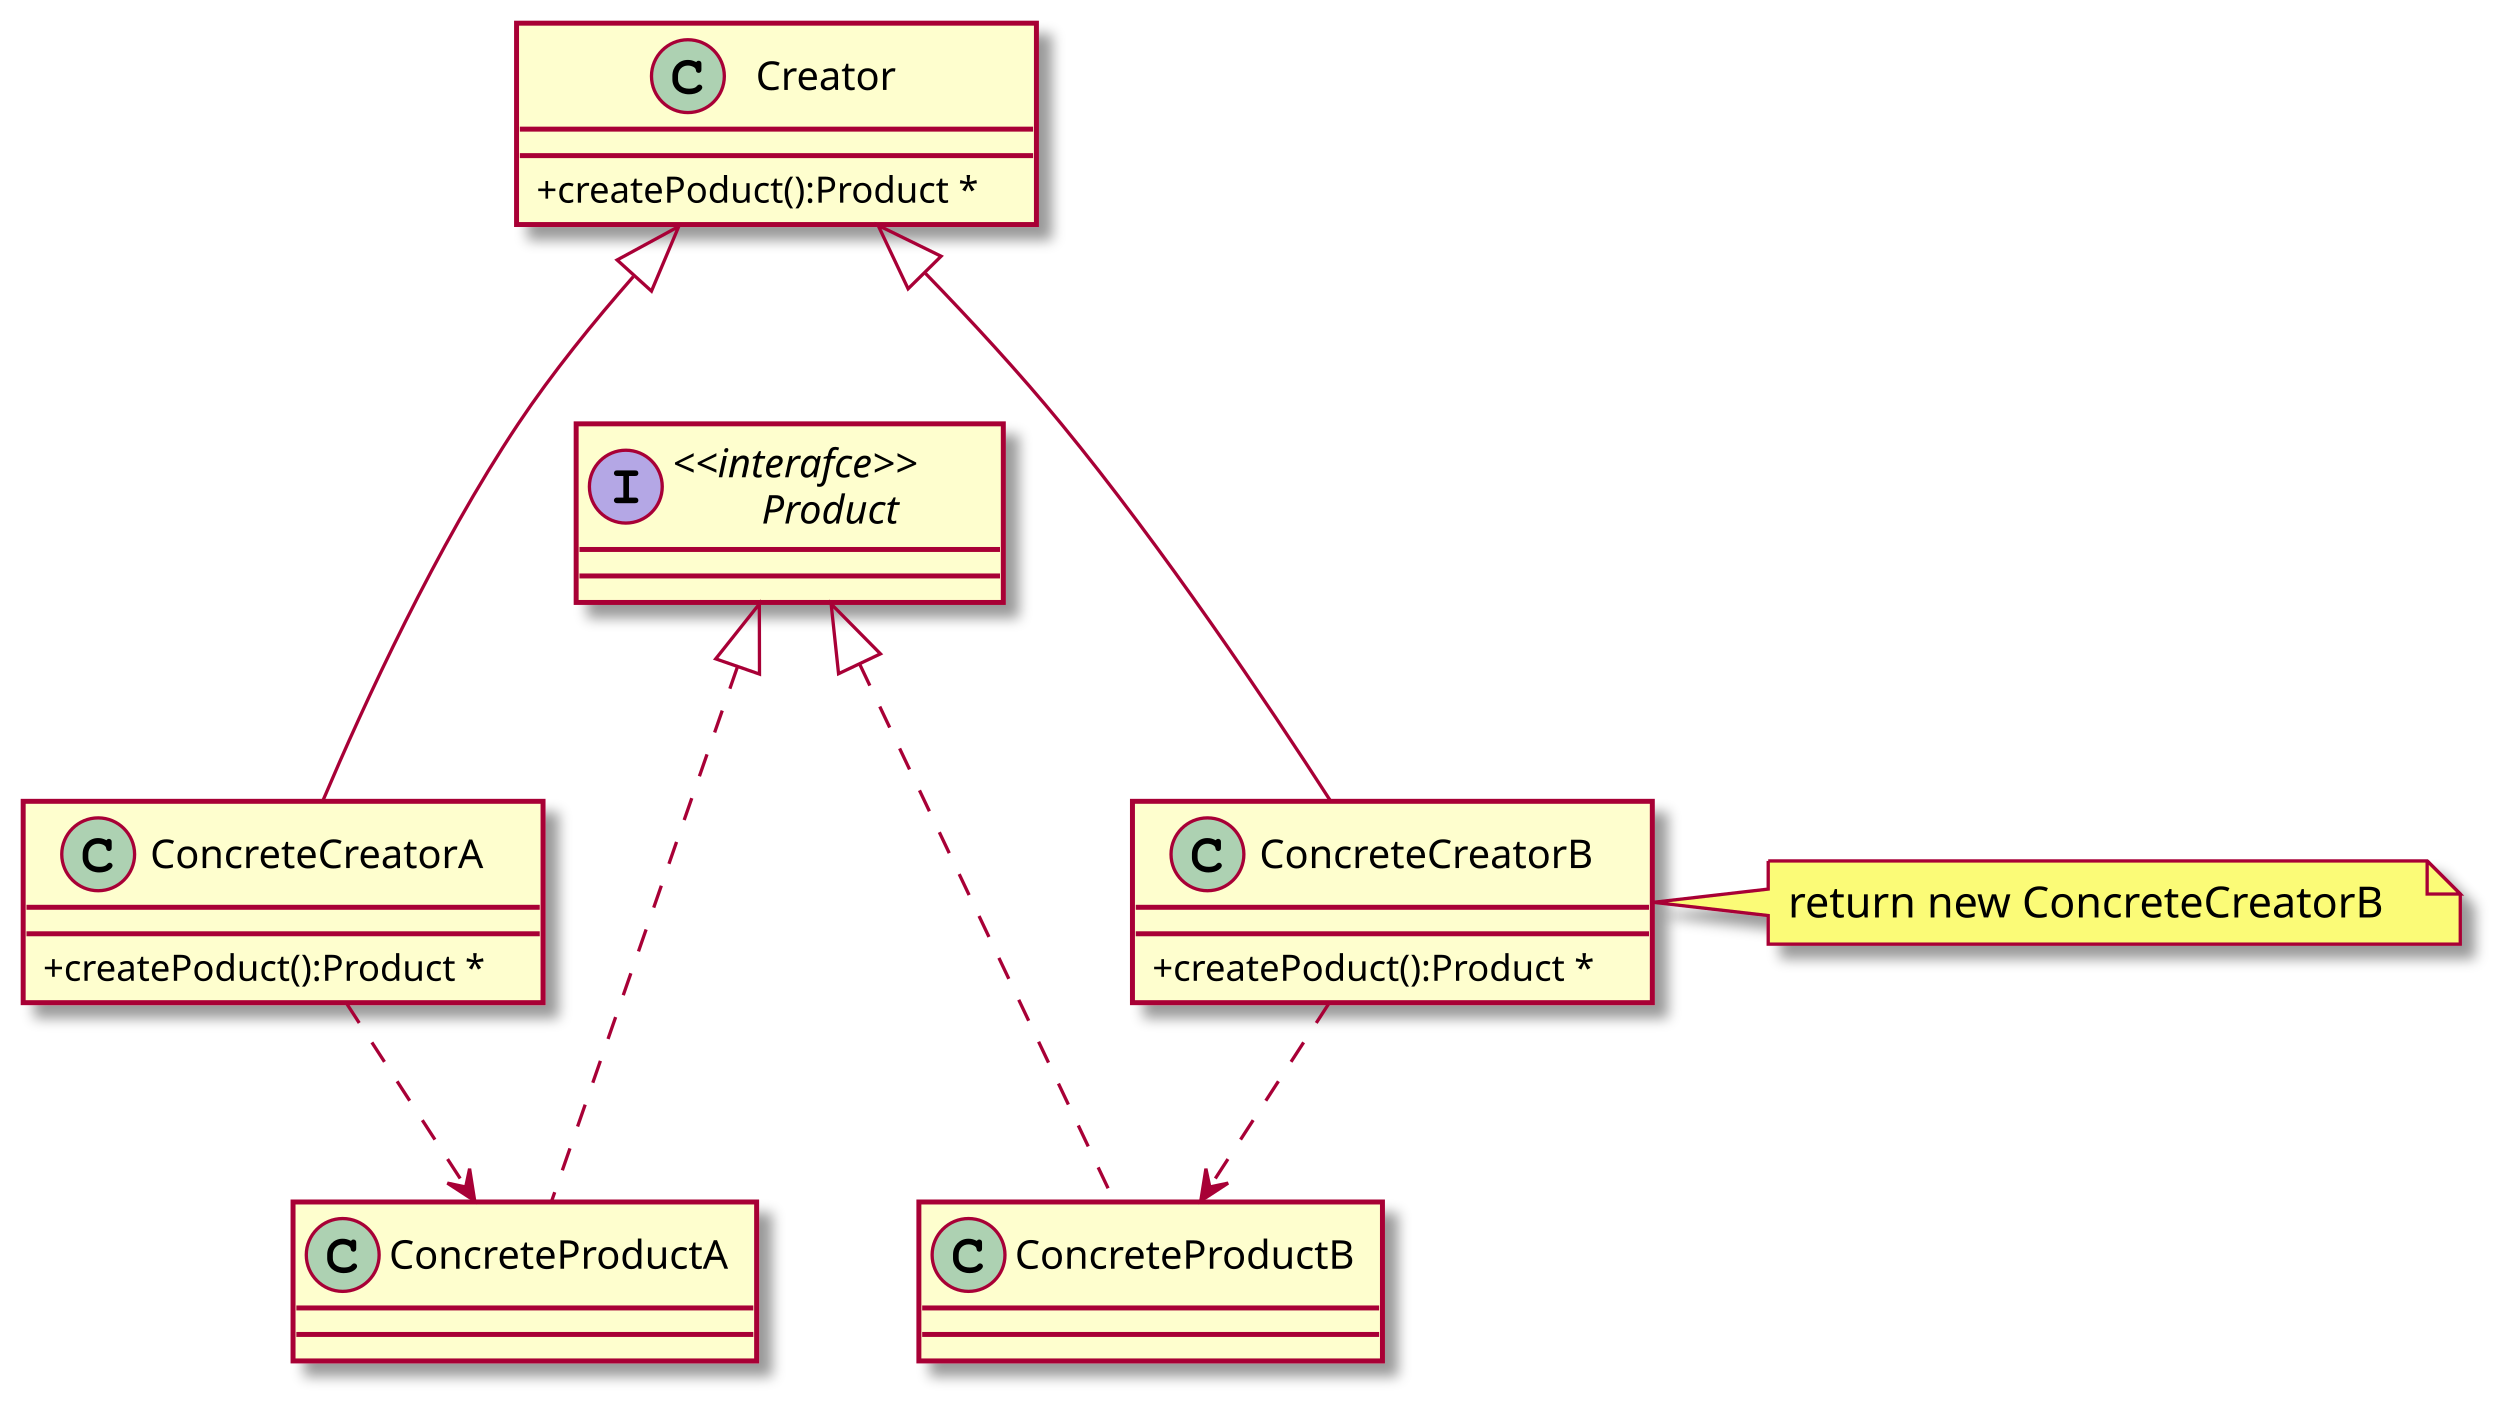
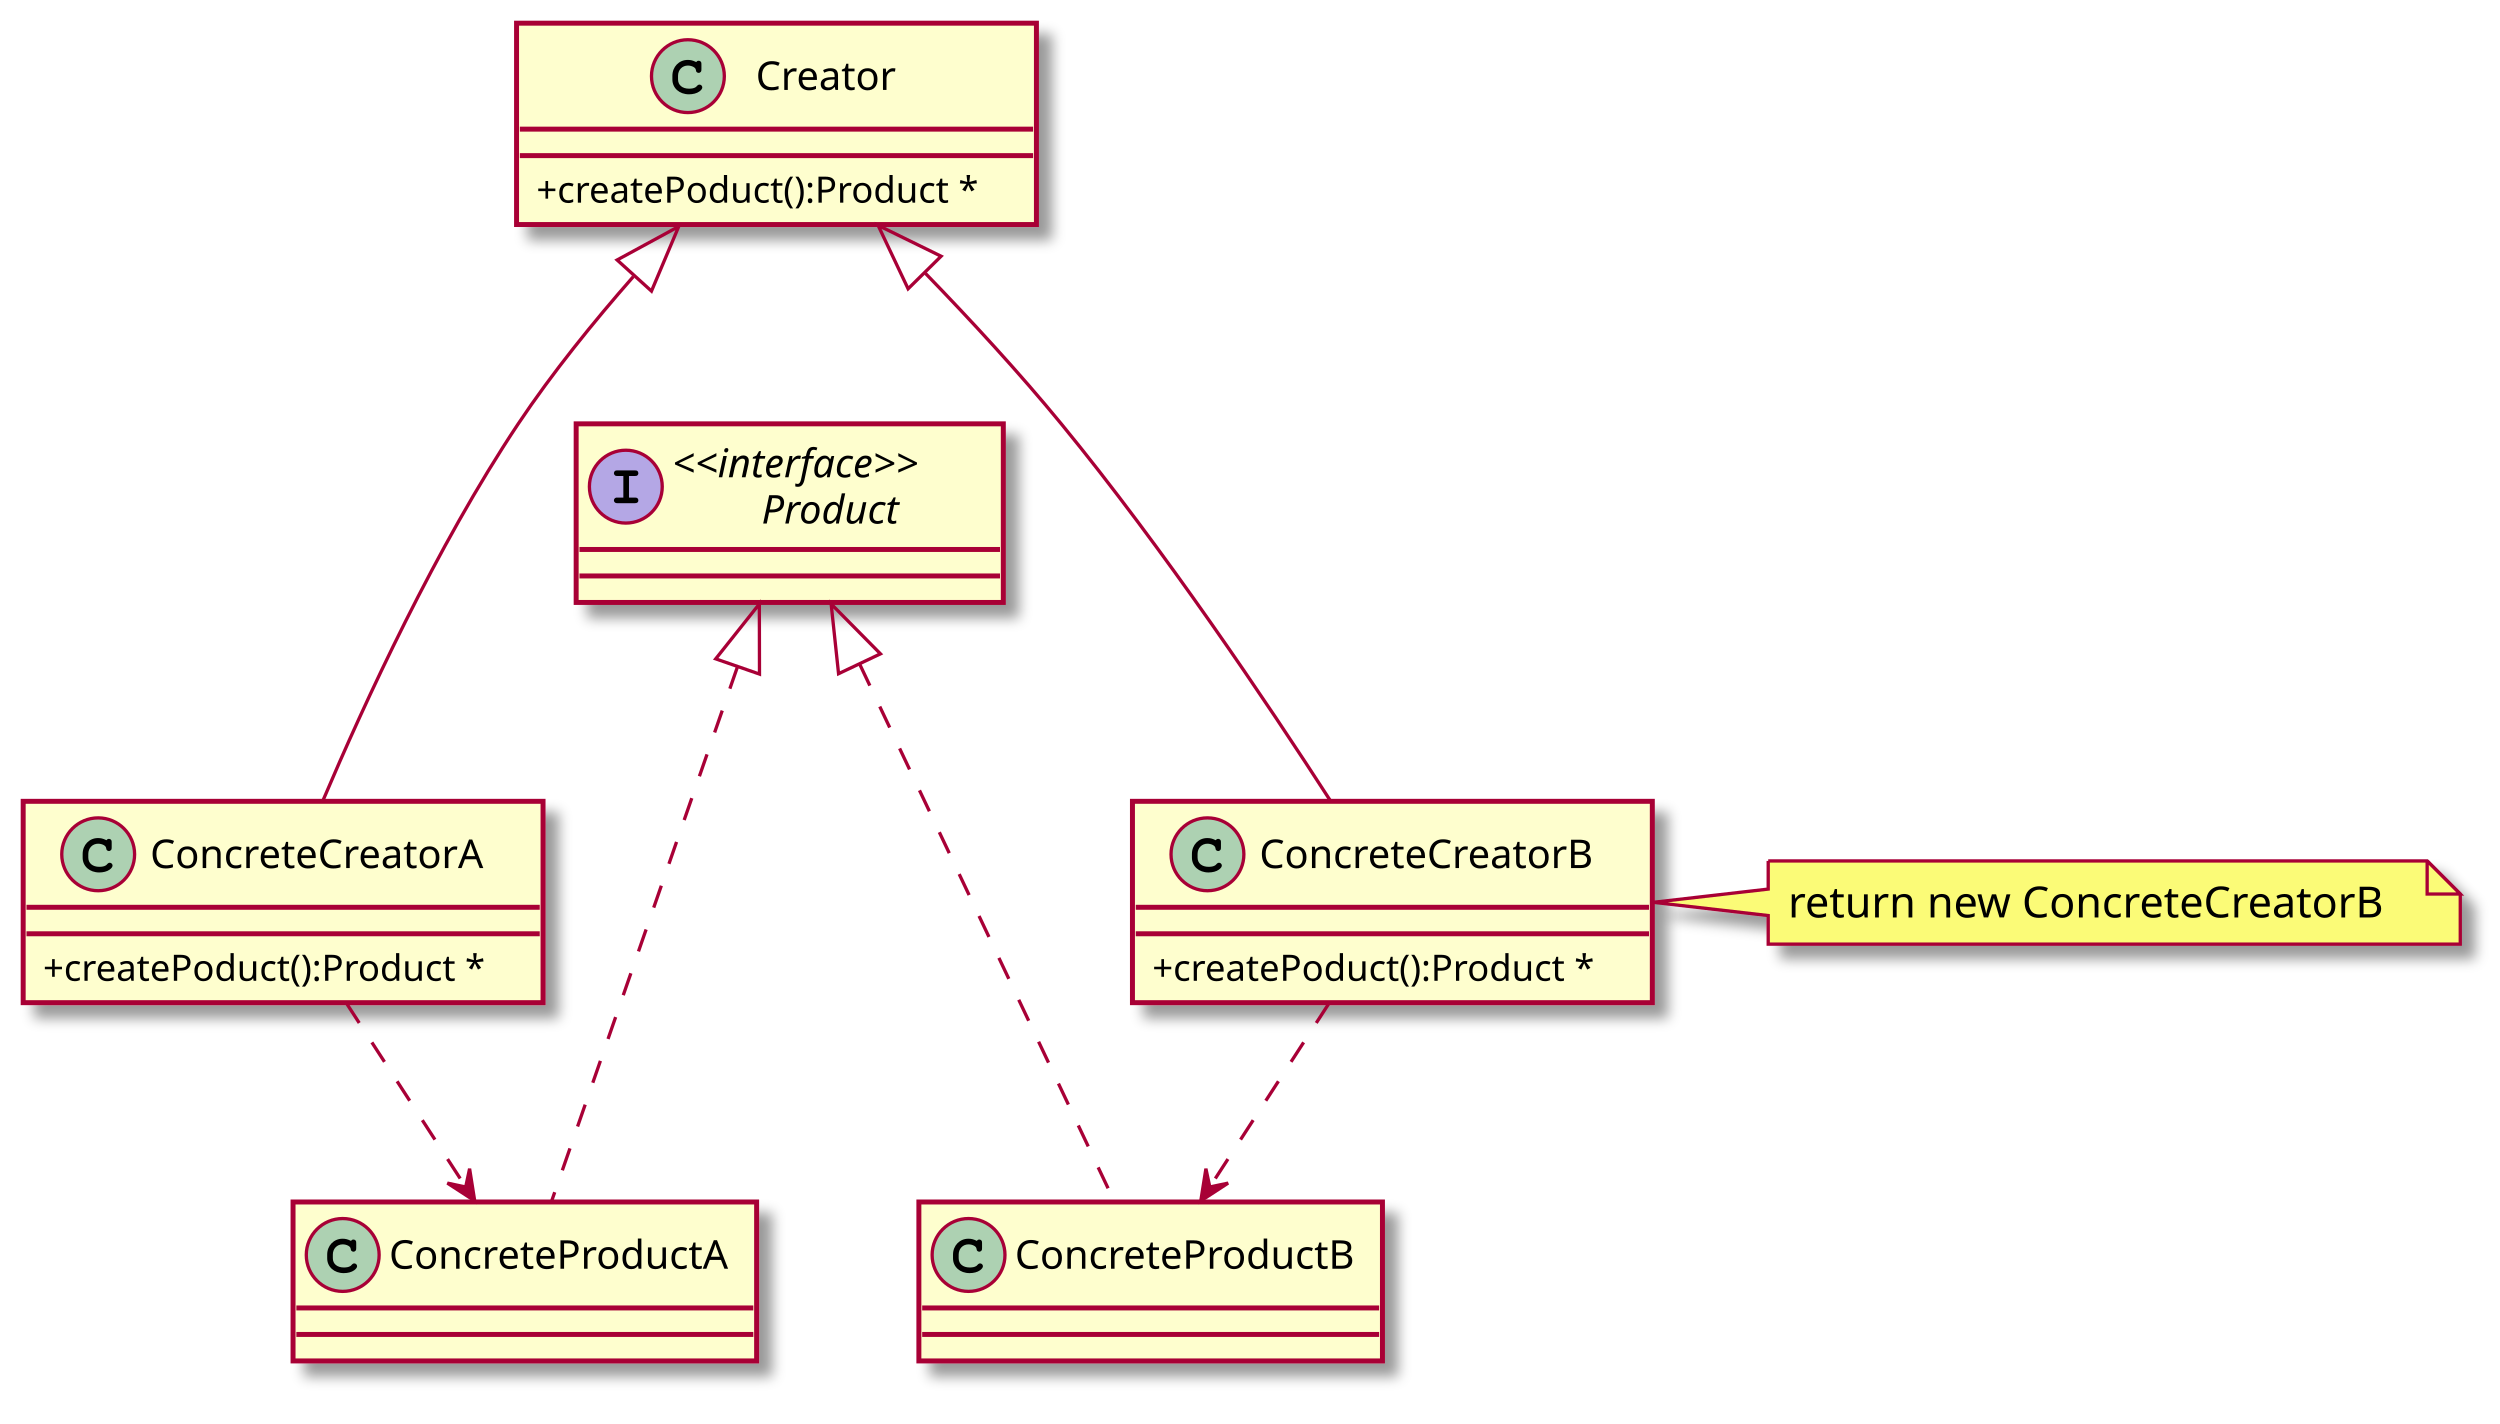
<svg xmlns="http://www.w3.org/2000/svg" contentScriptType="application/ecmascript" contentStyleType="text/css" height="430px" preserveAspectRatio="none" style="width:755px;height:430px;" version="1.1" viewBox="0 0 755 430" width="755px" zoomAndPan="magnify">
  <defs>
-     <filter height="300%" id="fnai76t36me4t" width="300%" x="-1" y="-1">
+     <filter height="300%" id="f9cx2a9k4tdul" width="300%" x="-1" y="-1">
      <feGaussianBlur result="blurOut" stdDeviation="2.0" />
      <feColorMatrix in="blurOut" result="blurOut2" type="matrix" values="0 0 0 0 0 0 0 0 0 0 0 0 0 0 0 0 0 0 .4 0" />
      <feOffset dx="4.0" dy="4.0" in="blurOut2" result="blurOut3" />
      <feBlend in="SourceGraphic" in2="blurOut3" mode="normal" />
    </filter>
  </defs>
  <g>
-     <rect codeLine="3" fill="#FEFECE" filter="url(#fnai76t36me4t)" height="53.938" id="Product" style="stroke: #A80036; stroke-width: 1.5;" width="129" x="174" y="128" />
+     <rect codeLine="3" fill="#FEFECE" filter="url(#f9cx2a9k4tdul)" height="53.938" id="Product" style="stroke: #A80036; stroke-width: 1.5;" width="129" x="174" y="128" />
    <ellipse cx="189" cy="146.969" fill="#B4A7E5" rx="11" ry="11" style="stroke: #A80036; stroke-width: 1.0;" />
    <path d="M189.953,143.75 L191.672,143.75 C192.062,143.75 192.25,143.719 192.375,143.641 C192.641,143.484 192.781,143.203 192.781,142.906 C192.781,142.641 192.672,142.375 192.438,142.203 C192.266,142.094 192.125,142.062 191.672,142.062 L186.531,142.062 C186.094,142.062 185.969,142.078 185.812,142.172 C185.562,142.328 185.406,142.625 185.406,142.906 C185.406,143.188 185.547,143.438 185.766,143.609 C185.922,143.719 186.109,143.75 186.531,143.75 L188.25,143.75 L188.25,150.266 L186.531,150.266 C186.094,150.266 185.969,150.281 185.812,150.391 C185.562,150.547 185.406,150.828 185.406,151.125 C185.406,151.375 185.547,151.641 185.766,151.797 C185.922,151.922 186.125,151.969 186.531,151.969 L191.672,151.969 C192.422,151.969 192.781,151.688 192.781,151.125 C192.781,150.844 192.672,150.594 192.438,150.422 C192.266,150.297 192.125,150.266 191.672,150.266 L189.953,150.266 L189.953,143.75 Z " />
-     <text fill="#000000" font-family="sans-serif" font-size="12" font-style="italic" lengthAdjust="spacingAndGlyphs" textLength="93" x="203" y="144.139">&lt;&lt;interafce&gt;&gt;</text>
+     <text fill="#000000" font-family="sans-serif" font-size="12" font-style="italic" lengthAdjust="spacingAndGlyphs" textLength="93" x="203" y="144.139">&lt;&lt;interface&gt;&gt;</text>
    <text fill="#000000" font-family="sans-serif" font-size="12" font-style="italic" lengthAdjust="spacingAndGlyphs" textLength="47" x="230" y="158.107">Product</text>
    <line style="stroke: #A80036; stroke-width: 1.5;" x1="175" x2="302" y1="165.938" y2="165.938" />
    <line style="stroke: #A80036; stroke-width: 1.5;" x1="175" x2="302" y1="173.938" y2="173.938" />
-     <rect codeLine="7" fill="#FEFECE" filter="url(#fnai76t36me4t)" height="48" id="ConcreteProductA" style="stroke: #A80036; stroke-width: 1.5;" width="140" x="88.5" y="363" />
+     <rect codeLine="7" fill="#FEFECE" filter="url(#f9cx2a9k4tdul)" height="48" id="ConcreteProductA" style="stroke: #A80036; stroke-width: 1.5;" width="140" x="88.5" y="363" />
    <ellipse cx="103.5" cy="379" fill="#ADD1B2" rx="11" ry="11" style="stroke: #A80036; stroke-width: 1.0;" />
    <path d="M105.844,374.672 C104.906,374.234 104.312,374.094 103.438,374.094 C100.812,374.094 98.812,376.172 98.812,378.891 L98.812,380.016 C98.812,382.594 100.922,384.484 103.812,384.484 C105.031,384.484 106.188,384.188 106.938,383.641 C107.516,383.234 107.844,382.781 107.844,382.391 C107.844,381.938 107.453,381.547 106.984,381.547 C106.766,381.547 106.562,381.625 106.375,381.812 C105.922,382.297 105.922,382.297 105.734,382.391 C105.312,382.656 104.625,382.781 103.859,382.781 C101.812,382.781 100.516,381.688 100.516,379.984 L100.516,378.891 C100.516,377.109 101.766,375.797 103.5,375.797 C104.078,375.797 104.688,375.953 105.156,376.203 C105.641,376.484 105.812,376.703 105.906,377.109 C105.969,377.516 106,377.641 106.141,377.766 C106.281,377.906 106.516,378.016 106.734,378.016 C107,378.016 107.266,377.875 107.438,377.656 C107.547,377.5 107.578,377.312 107.578,376.891 L107.578,375.469 C107.578,375.031 107.562,374.906 107.469,374.75 C107.312,374.484 107.031,374.344 106.734,374.344 C106.438,374.344 106.234,374.438 106.016,374.75 L105.844,374.672 Z " />
    <text fill="#000000" font-family="sans-serif" font-size="12" lengthAdjust="spacingAndGlyphs" textLength="108" x="117.5" y="383.154">ConcreteProductA</text>
    <line style="stroke: #A80036; stroke-width: 1.5;" x1="89.5" x2="227.5" y1="395" y2="395" />
    <line style="stroke: #A80036; stroke-width: 1.5;" x1="89.5" x2="227.5" y1="403" y2="403" />
-     <rect codeLine="8" fill="#FEFECE" filter="url(#fnai76t36me4t)" height="48" id="ConcreteProductB" style="stroke: #A80036; stroke-width: 1.5;" width="140" x="277.5" y="363" />
+     <rect codeLine="8" fill="#FEFECE" filter="url(#f9cx2a9k4tdul)" height="48" id="ConcreteProductB" style="stroke: #A80036; stroke-width: 1.5;" width="140" x="277.5" y="363" />
    <ellipse cx="292.5" cy="379" fill="#ADD1B2" rx="11" ry="11" style="stroke: #A80036; stroke-width: 1.0;" />
    <path d="M294.844,374.672 C293.906,374.234 293.312,374.094 292.438,374.094 C289.812,374.094 287.812,376.172 287.812,378.891 L287.812,380.016 C287.812,382.594 289.922,384.484 292.812,384.484 C294.031,384.484 295.188,384.188 295.938,383.641 C296.516,383.234 296.844,382.781 296.844,382.391 C296.844,381.938 296.453,381.547 295.984,381.547 C295.766,381.547 295.562,381.625 295.375,381.812 C294.922,382.297 294.922,382.297 294.734,382.391 C294.312,382.656 293.625,382.781 292.859,382.781 C290.812,382.781 289.516,381.688 289.516,379.984 L289.516,378.891 C289.516,377.109 290.766,375.797 292.5,375.797 C293.078,375.797 293.688,375.953 294.156,376.203 C294.641,376.484 294.812,376.703 294.906,377.109 C294.969,377.516 295,377.641 295.141,377.766 C295.281,377.906 295.516,378.016 295.734,378.016 C296,378.016 296.266,377.875 296.438,377.656 C296.547,377.5 296.578,377.312 296.578,376.891 L296.578,375.469 C296.578,375.031 296.562,374.906 296.469,374.75 C296.312,374.484 296.031,374.344 295.734,374.344 C295.438,374.344 295.234,374.438 295.016,374.75 L294.844,374.672 Z " />
    <text fill="#000000" font-family="sans-serif" font-size="12" lengthAdjust="spacingAndGlyphs" textLength="108" x="306.5" y="383.154">ConcreteProductB</text>
    <line style="stroke: #A80036; stroke-width: 1.5;" x1="278.5" x2="416.5" y1="395" y2="395" />
    <line style="stroke: #A80036; stroke-width: 1.5;" x1="278.5" x2="416.5" y1="403" y2="403" />
-     <rect codeLine="13" fill="#FEFECE" filter="url(#fnai76t36me4t)" height="60.805" id="Creator" style="stroke: #A80036; stroke-width: 1.5;" width="157" x="156" y="7" />
+     <rect codeLine="13" fill="#FEFECE" filter="url(#f9cx2a9k4tdul)" height="60.805" id="Creator" style="stroke: #A80036; stroke-width: 1.5;" width="157" x="156" y="7" />
    <ellipse cx="207.75" cy="23" fill="#ADD1B2" rx="11" ry="11" style="stroke: #A80036; stroke-width: 1.0;" />
    <path d="M210.094,18.672 C209.156,18.234 208.562,18.094 207.688,18.094 C205.062,18.094 203.062,20.172 203.062,22.891 L203.062,24.016 C203.062,26.594 205.172,28.484 208.062,28.484 C209.281,28.484 210.438,28.188 211.188,27.641 C211.766,27.234 212.094,26.781 212.094,26.391 C212.094,25.938 211.703,25.547 211.234,25.547 C211.016,25.547 210.812,25.625 210.625,25.812 C210.172,26.297 210.172,26.297 209.984,26.391 C209.562,26.656 208.875,26.781 208.109,26.781 C206.062,26.781 204.766,25.688 204.766,23.984 L204.766,22.891 C204.766,21.109 206.016,19.797 207.75,19.797 C208.328,19.797 208.938,19.953 209.406,20.203 C209.891,20.484 210.062,20.703 210.156,21.109 C210.219,21.516 210.25,21.641 210.391,21.766 C210.531,21.906 210.766,22.016 210.984,22.016 C211.25,22.016 211.516,21.875 211.688,21.656 C211.797,21.5 211.828,21.312 211.828,20.891 L211.828,19.469 C211.828,19.031 211.812,18.906 211.719,18.75 C211.562,18.484 211.281,18.344 210.984,18.344 C210.688,18.344 210.484,18.438 210.266,18.75 L210.094,18.672 Z " />
    <text fill="#000000" font-family="sans-serif" font-size="12" lengthAdjust="spacingAndGlyphs" textLength="45" x="228.25" y="27.154">Creator</text>
    <line style="stroke: #A80036; stroke-width: 1.5;" x1="157" x2="312" y1="39" y2="39" />
    <line style="stroke: #A80036; stroke-width: 1.5;" x1="157" x2="312" y1="47" y2="47" />
    <text fill="#000000" font-family="sans-serif" font-size="11" lengthAdjust="spacingAndGlyphs" textLength="145" x="162" y="61.21">+createPoduct():Product *</text>
-     <rect codeLine="19" fill="#FEFECE" filter="url(#fnai76t36me4t)" height="60.805" id="ConcreteCreatorA" style="stroke: #A80036; stroke-width: 1.5;" width="157" x="7" y="242" />
+     <rect codeLine="19" fill="#FEFECE" filter="url(#f9cx2a9k4tdul)" height="60.805" id="ConcreteCreatorA" style="stroke: #A80036; stroke-width: 1.5;" width="157" x="7" y="242" />
    <ellipse cx="29.65" cy="258" fill="#ADD1B2" rx="11" ry="11" style="stroke: #A80036; stroke-width: 1.0;" />
    <path d="M31.994,253.672 C31.056,253.234 30.462,253.094 29.587,253.094 C26.962,253.094 24.962,255.172 24.962,257.891 L24.962,259.016 C24.962,261.594 27.072,263.484 29.962,263.484 C31.181,263.484 32.337,263.188 33.087,262.641 C33.666,262.234 33.994,261.781 33.994,261.391 C33.994,260.938 33.603,260.547 33.134,260.547 C32.916,260.547 32.712,260.625 32.525,260.812 C32.072,261.297 32.072,261.297 31.884,261.391 C31.462,261.656 30.775,261.781 30.009,261.781 C27.962,261.781 26.666,260.688 26.666,258.984 L26.666,257.891 C26.666,256.109 27.916,254.797 29.65,254.797 C30.228,254.797 30.837,254.953 31.306,255.203 C31.791,255.484 31.962,255.703 32.056,256.109 C32.119,256.516 32.15,256.641 32.291,256.766 C32.431,256.906 32.666,257.016 32.884,257.016 C33.15,257.016 33.416,256.875 33.587,256.656 C33.697,256.5 33.728,256.312 33.728,255.891 L33.728,254.469 C33.728,254.031 33.712,253.906 33.619,253.75 C33.462,253.484 33.181,253.344 32.884,253.344 C32.587,253.344 32.384,253.438 32.166,253.75 L31.994,253.672 Z " />
    <text fill="#000000" font-family="sans-serif" font-size="12" lengthAdjust="spacingAndGlyphs" textLength="108" x="45.35" y="262.154">ConcreteCreatorA</text>
    <line style="stroke: #A80036; stroke-width: 1.5;" x1="8" x2="163" y1="274" y2="274" />
    <line style="stroke: #A80036; stroke-width: 1.5;" x1="8" x2="163" y1="282" y2="282" />
    <text fill="#000000" font-family="sans-serif" font-size="11" lengthAdjust="spacingAndGlyphs" textLength="145" x="13" y="296.21">+createPoduct():Product *</text>
-     <rect codeLine="23" fill="#FEFECE" filter="url(#fnai76t36me4t)" height="60.805" id="ConcreteCreatorB" style="stroke: #A80036; stroke-width: 1.5;" width="157" x="342" y="242" />
+     <rect codeLine="23" fill="#FEFECE" filter="url(#f9cx2a9k4tdul)" height="60.805" id="ConcreteCreatorB" style="stroke: #A80036; stroke-width: 1.5;" width="157" x="342" y="242" />
    <ellipse cx="364.65" cy="258" fill="#ADD1B2" rx="11" ry="11" style="stroke: #A80036; stroke-width: 1.0;" />
    <path d="M366.994,253.672 C366.056,253.234 365.462,253.094 364.587,253.094 C361.962,253.094 359.962,255.172 359.962,257.891 L359.962,259.016 C359.962,261.594 362.072,263.484 364.962,263.484 C366.181,263.484 367.337,263.188 368.087,262.641 C368.666,262.234 368.994,261.781 368.994,261.391 C368.994,260.938 368.603,260.547 368.134,260.547 C367.916,260.547 367.712,260.625 367.525,260.812 C367.072,261.297 367.072,261.297 366.884,261.391 C366.462,261.656 365.775,261.781 365.009,261.781 C362.962,261.781 361.666,260.688 361.666,258.984 L361.666,257.891 C361.666,256.109 362.916,254.797 364.65,254.797 C365.228,254.797 365.837,254.953 366.306,255.203 C366.791,255.484 366.962,255.703 367.056,256.109 C367.119,256.516 367.15,256.641 367.291,256.766 C367.431,256.906 367.666,257.016 367.884,257.016 C368.15,257.016 368.416,256.875 368.587,256.656 C368.697,256.5 368.728,256.312 368.728,255.891 L368.728,254.469 C368.728,254.031 368.712,253.906 368.619,253.75 C368.462,253.484 368.181,253.344 367.884,253.344 C367.587,253.344 367.384,253.438 367.166,253.75 L366.994,253.672 Z " />
    <text fill="#000000" font-family="sans-serif" font-size="12" lengthAdjust="spacingAndGlyphs" textLength="108" x="380.35" y="262.154">ConcreteCreatorB</text>
    <line style="stroke: #A80036; stroke-width: 1.5;" x1="343" x2="498" y1="274" y2="274" />
    <line style="stroke: #A80036; stroke-width: 1.5;" x1="343" x2="498" y1="282" y2="282" />
    <text fill="#000000" font-family="sans-serif" font-size="11" lengthAdjust="spacingAndGlyphs" textLength="145" x="348" y="296.21">+createPoduct():Product *</text>
-     <path d="M534,260 L534,268.5 L499.27,272.5 L534,276.5 L534,285.133 A0,0 0 0 0 534,285.133 L743,285.133 A0,0 0 0 0 743,285.133 L743,270 L733,260 L534,260 A0,0 0 0 0 534,260 " fill="#FBFB77" filter="url(#fnai76t36me4t)" style="stroke: #A80036; stroke-width: 1.0;" />
+     <path d="M534,260 L534,268.5 L499.27,272.5 L534,276.5 L534,285.133 A0,0 0 0 0 534,285.133 L743,285.133 A0,0 0 0 0 743,285.133 L743,270 L733,260 L534,260 A0,0 0 0 0 534,260 " fill="#FBFB77" filter="url(#f9cx2a9k4tdul)" style="stroke: #A80036; stroke-width: 1.0;" />
    <path d="M733,260 L733,270 L743,270 L733,260 " fill="#FBFB77" style="stroke: #A80036; stroke-width: 1.0;" />
    <text fill="#000000" font-family="sans-serif" font-size="13" lengthAdjust="spacingAndGlyphs" textLength="188" x="540" y="277.067">return new ConcreteCreatorB</text>
    <path codeLine="10" d="M222.718,201.372 C205.839,249.902 179.731,324.962 166.611,362.681 " fill="none" id="Product-backto-ConcreteProductA" style="stroke: #A80036; stroke-width: 1.0; stroke-dasharray: 7.0,7.0;" />
    <polygon fill="none" points="216.141,198.974,229.323,182.384,229.364,203.574,216.141,198.974" style="stroke: #A80036; stroke-width: 1.0;" />
    <path codeLine="11" d="M259.695,200.724 C282.683,249.231 318.493,324.793 336.449,362.681 " fill="none" id="Product-backto-ConcreteProductB" style="stroke: #A80036; stroke-width: 1.0; stroke-dasharray: 7.0,7.0;" />
    <polygon fill="none" points="253.243,203.455,251.004,182.384,265.894,197.459,253.243,203.455" style="stroke: #A80036; stroke-width: 1.0;" />
    <path codeLine="28" d="M191.271,83.528 C179.241,97.228 166.692,112.717 156.5,128 C131.748,165.116 110.125,212.098 97.436,241.985 " fill="none" id="Creator-backto-ConcreteCreatorA" style="stroke: #A80036; stroke-width: 1.0;" />
    <polygon fill="none" points="186.369,78.513,204.983,68.387,196.746,87.911,186.369,78.513" style="stroke: #A80036; stroke-width: 1.0;" />
    <path codeLine="29" d="M279.446,82.517 C293.113,96.62 307.853,112.584 320.5,128 C351.315,165.563 382.674,212.227 401.859,241.942 " fill="none" id="Creator-backto-ConcreteCreatorB" style="stroke: #A80036; stroke-width: 1.0;" />
    <polygon fill="none" points="274.246,87.214,265.185,68.059,284.213,77.383,274.246,87.214" style="stroke: #A80036; stroke-width: 1.0;" />
    <path codeLine="31" d="M104.68,303.058 C115.723,320.077 129.52,341.34 140.38,358.075 " fill="none" id="ConcreteCreatorA-to-ConcreteProductA" style="stroke: #A80036; stroke-width: 1.0; stroke-dasharray: 7.0,7.0;" />
    <polygon fill="#A80036" points="143.361,362.669,141.817,352.942,140.639,358.474,135.106,357.296,143.361,362.669" style="stroke: #A80036; stroke-width: 1.0;" />
    <path codeLine="32" d="M401.32,303.058 C390.277,320.077 376.48,341.34 365.62,358.075 " fill="none" id="ConcreteCreatorB-to-ConcreteProductB" style="stroke: #A80036; stroke-width: 1.0; stroke-dasharray: 7.0,7.0;" />
    <polygon fill="#A80036" points="362.639,362.669,370.894,357.296,365.361,358.474,364.183,352.942,362.639,362.669" style="stroke: #A80036; stroke-width: 1.0;" />
  </g>
</svg>
